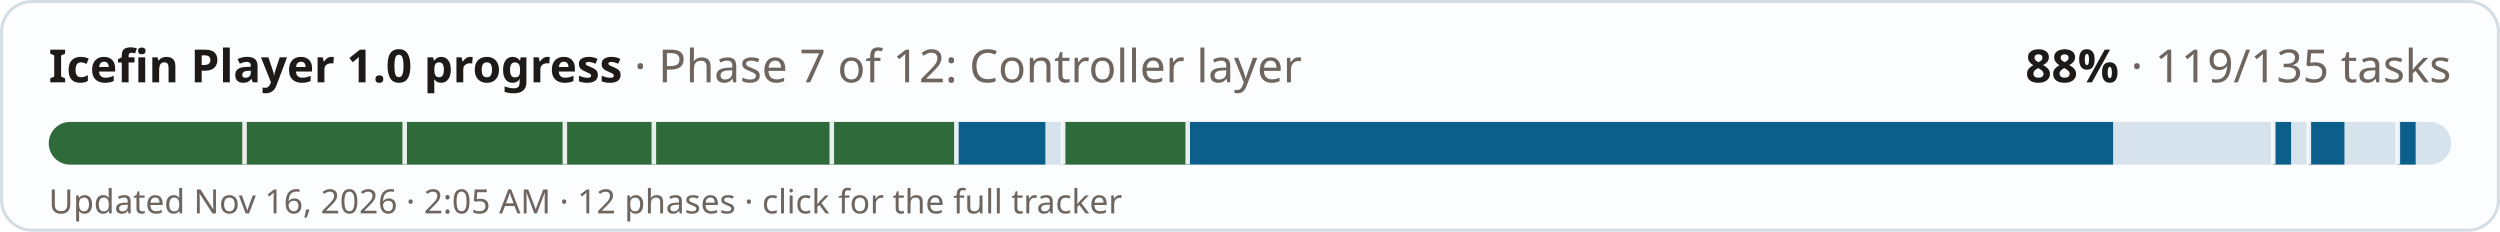
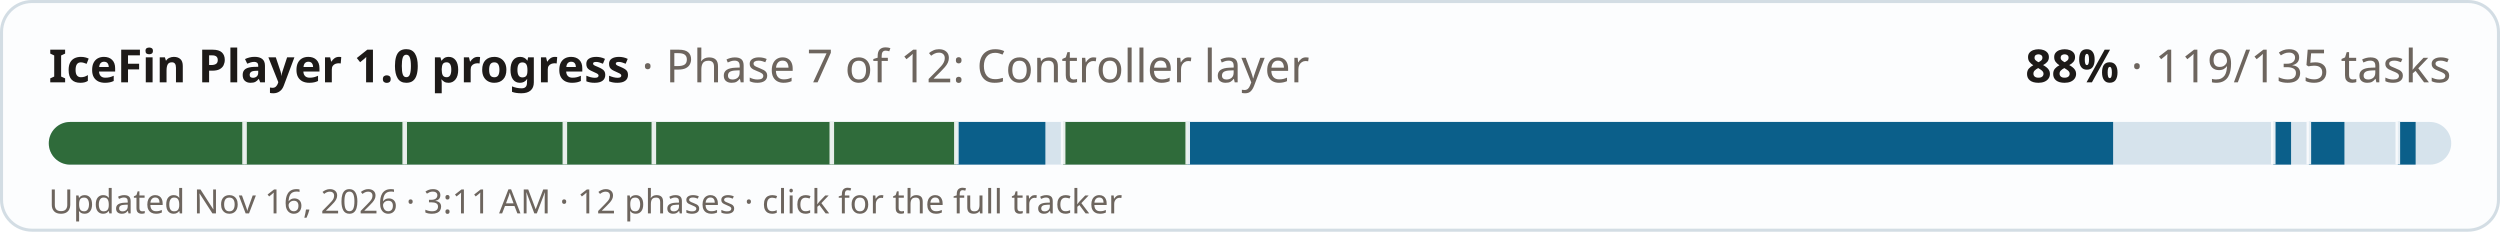
- <svg xmlns="http://www.w3.org/2000/svg" width="820" height="76" viewBox="0 0 820 76" role="img" aria-label="Icefin Player 1.0 progress: 88% (119 of 135 tasks)">
+ <svg xmlns="http://www.w3.org/2000/svg" width="820" height="76" viewBox="0 0 820 76" role="img" aria-label="IceFin Player 1.0 progress: 88% (119 of 135 tasks)">
  <style>
  .bg{fill:#fcfdfe;stroke:#d3dde4} .fg{fill:#1d1a18} .mu{fill:#6d655e} .track{fill:#d6e3ec} .done{fill:#0b5f8a} .full{fill:#2f6b3a} .tick{fill:#fcfdfe;opacity:.9}
  @media (prefers-color-scheme: dark){ .bg{fill:#1a2127;stroke:#2e3a43} .fg{fill:#f1ebe2} .mu{fill:#a99f94} .track{fill:#24384a} .done{fill:#6cb6e4} .full{fill:#6fbf7c} .tick{fill:#1a2127} }
  text{font-family:-apple-system,"Segoe UI",system-ui,"Noto Sans","DejaVu Sans",sans-serif}
</style>
  <rect class="bg" x="0.5" y="0.5" width="819" height="75" rx="10" />
-   <text class="fg" x="16" y="27" font-size="15" font-weight="700">Icefin Player 1.0 progress <tspan class="mu" font-weight="400">· Phase 7 of 12: Controller layer</tspan>
+   <text class="fg" x="16" y="27" font-size="15" font-weight="700">IceFin Player 1.0 progress <tspan class="mu" font-weight="400">· Phase 7 of 12: Controller layer</tspan>
  </text>
  <text class="fg" x="804" y="27" font-size="15" font-weight="700" text-anchor="end">88% <tspan class="mu" font-weight="400">· 119/135 tasks</tspan>
  </text>
  <rect class="track" x="16" y="40" width="788" height="14" rx="7" />
  <clipPath id="c">
    <rect x="16" y="40" width="788" height="14" rx="7" />
  </clipPath>
  <g clip-path="url(#c)">
    <rect class="full" x="16" y="40" width="64.21" height="14" />
    <rect class="full" x="80.21" y="40" width="52.53" height="14" />
    <rect class="full" x="132.74" y="40" width="52.53" height="14" />
    <rect class="full" x="185.27" y="40" width="29.19" height="14" />
    <rect class="full" x="214.46" y="40" width="58.37" height="14" />
    <rect class="full" x="272.83" y="40" width="40.86" height="14" />
    <rect class="done" x="313.69" y="40" width="29.19" height="14" />
    <rect class="full" x="348.71" y="40" width="40.86" height="14" />
    <rect class="done" x="389.57" y="40" width="303.53" height="14" />
    <rect class="done" x="745.63" y="40" width="5.84" height="14" />
    <rect class="done" x="757.3" y="40" width="11.67" height="14" />
    <rect class="done" x="786.49" y="40" width="5.84" height="14" />
    <rect class="tick" x="79.46" y="40" width="1.5" height="14" />
    <rect class="tick" x="131.99" y="40" width="1.5" height="14" />
    <rect class="tick" x="184.52" y="40" width="1.5" height="14" />
    <rect class="tick" x="213.71" y="40" width="1.5" height="14" />
    <rect class="tick" x="272.08" y="40" width="1.5" height="14" />
    <rect class="tick" x="312.94" y="40" width="1.5" height="14" />
    <rect class="tick" x="347.96" y="40" width="1.5" height="14" />
    <rect class="tick" x="388.82" y="40" width="1.5" height="14" />
    <rect class="tick" x="744.88" y="40" width="1.5" height="14" />
    <rect class="tick" x="756.55" y="40" width="1.5" height="14" />
    <rect class="tick" x="785.74" y="40" width="1.5" height="14" />
  </g>
-   <text class="mu" x="16" y="70" font-size="11">Updated Nov 16, 2026 · 2:05 AM · 12 phases · click for the full tracker</text>
+   <text class="mu" x="16" y="70" font-size="11">Updated Nov 16, 2026 · 3:11 AM · 12 phases · click for the full tracker</text>
</svg>
